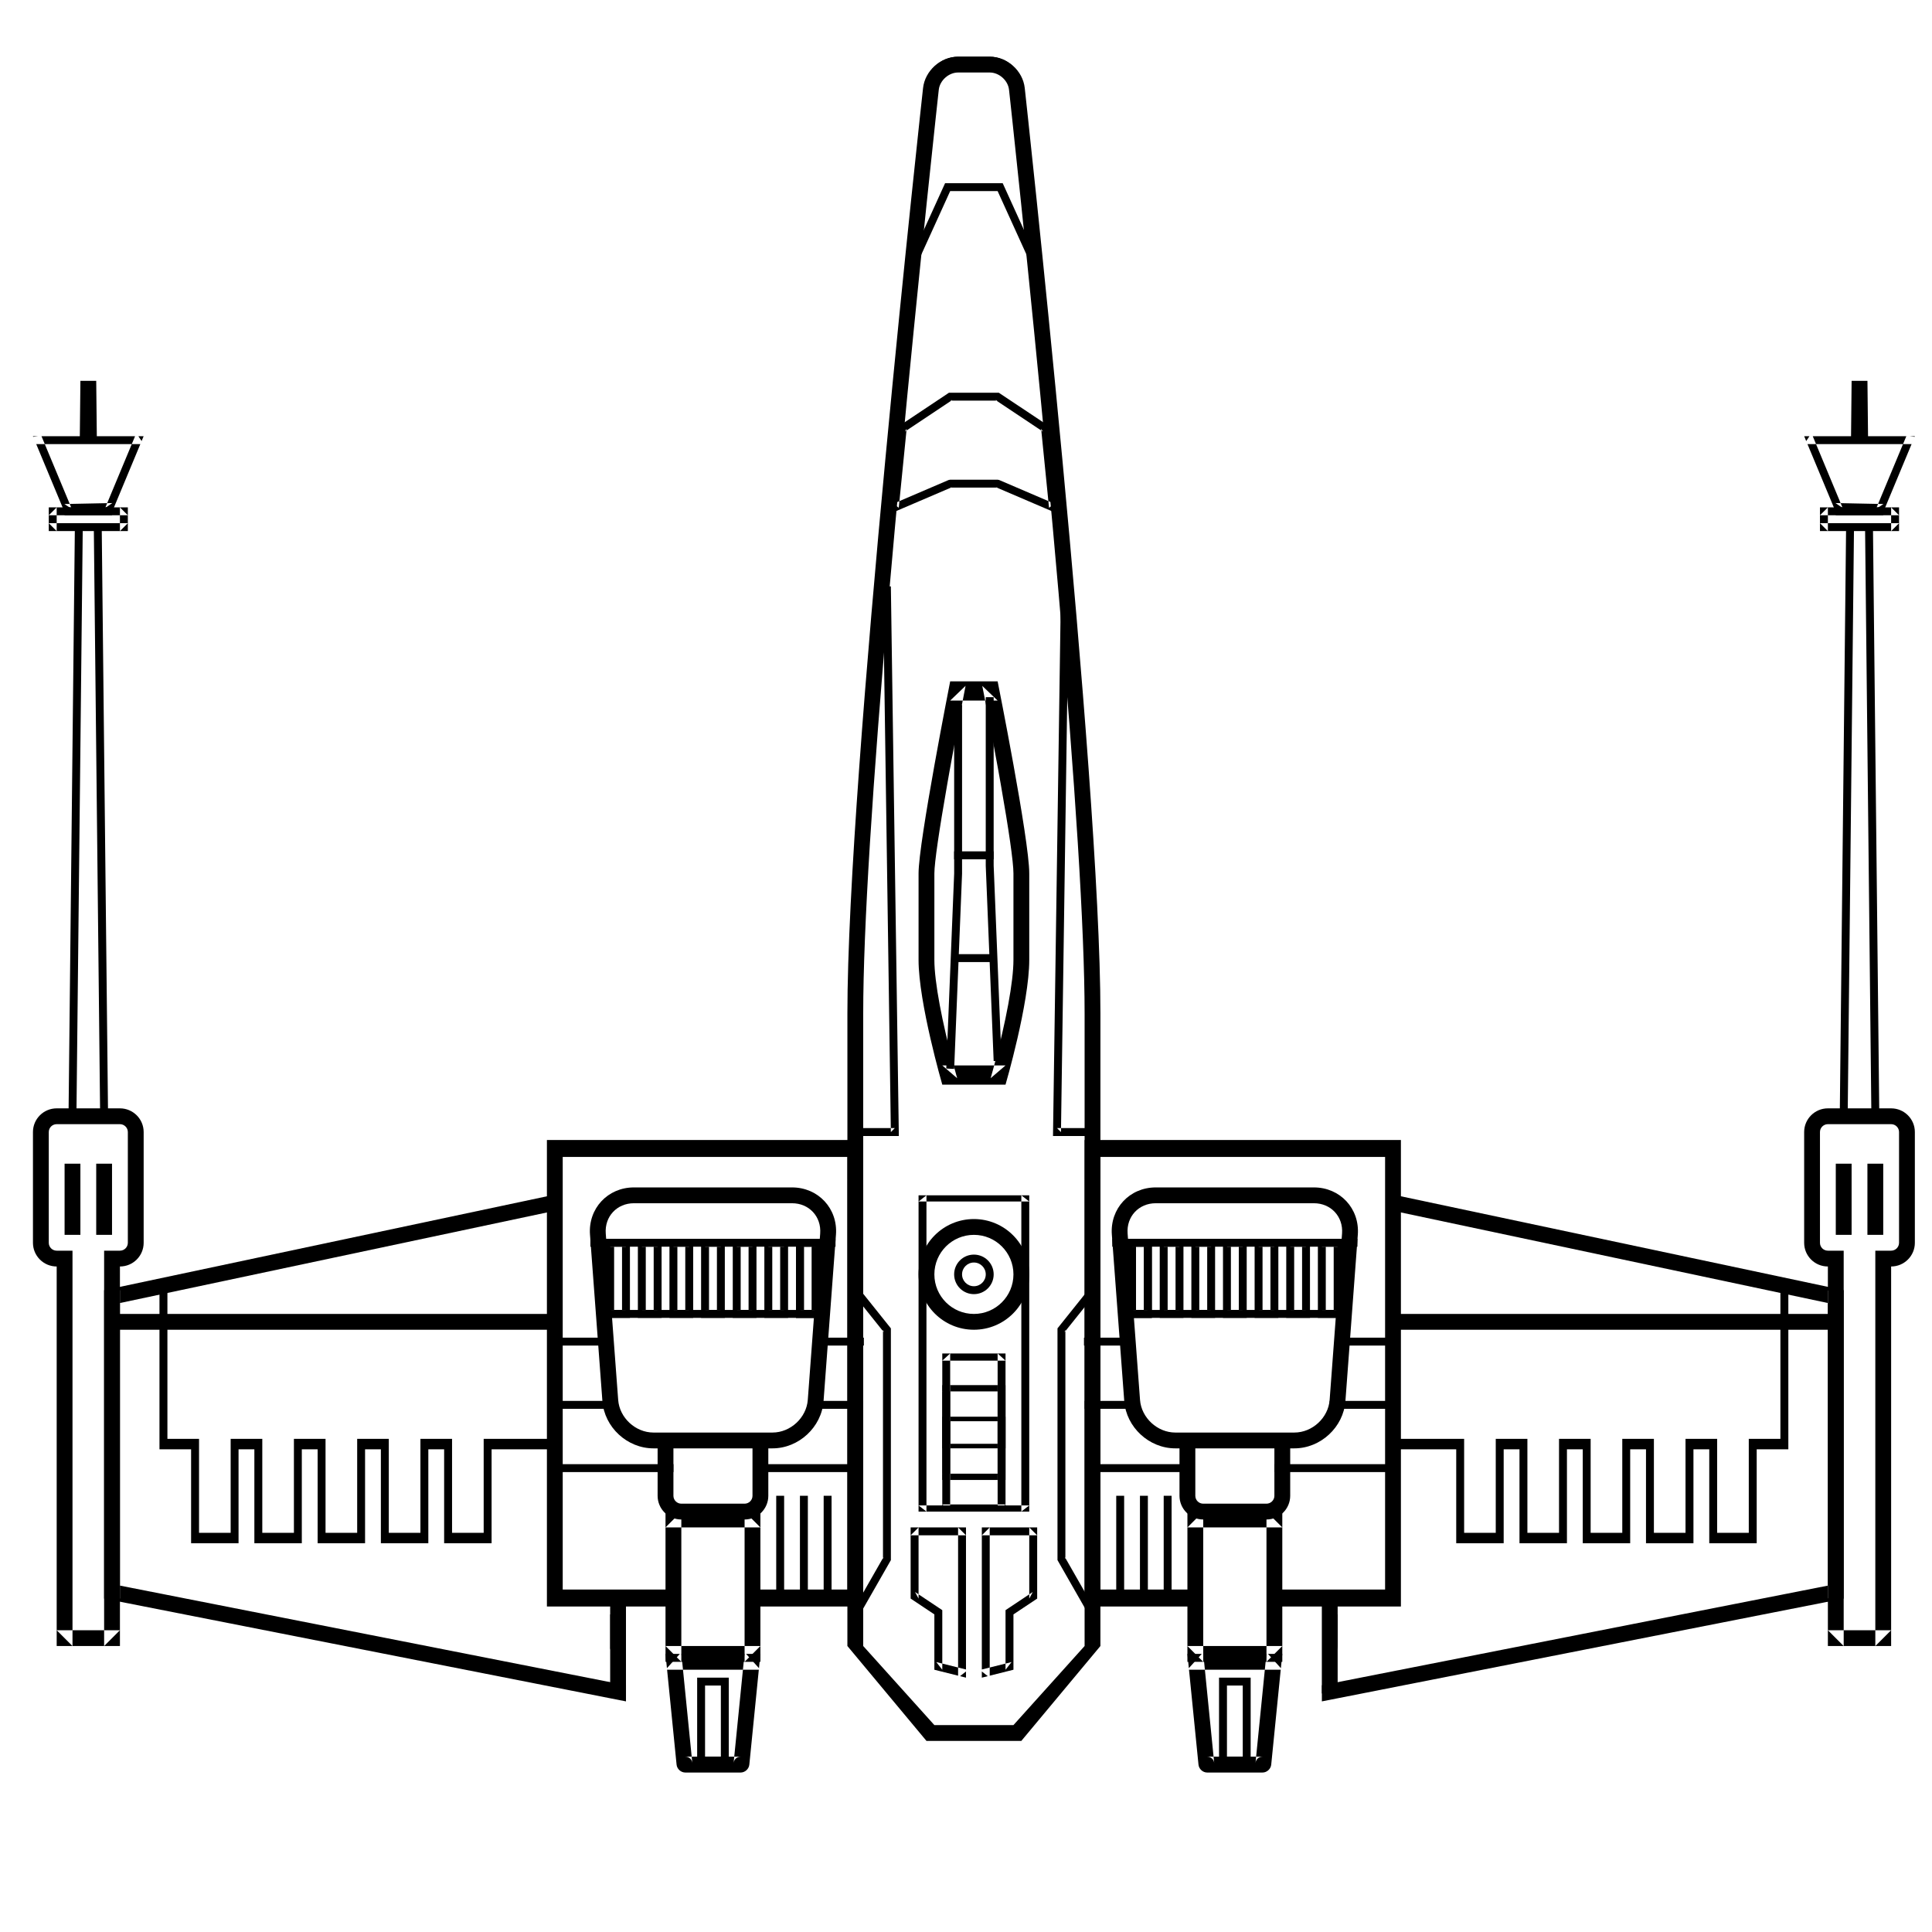
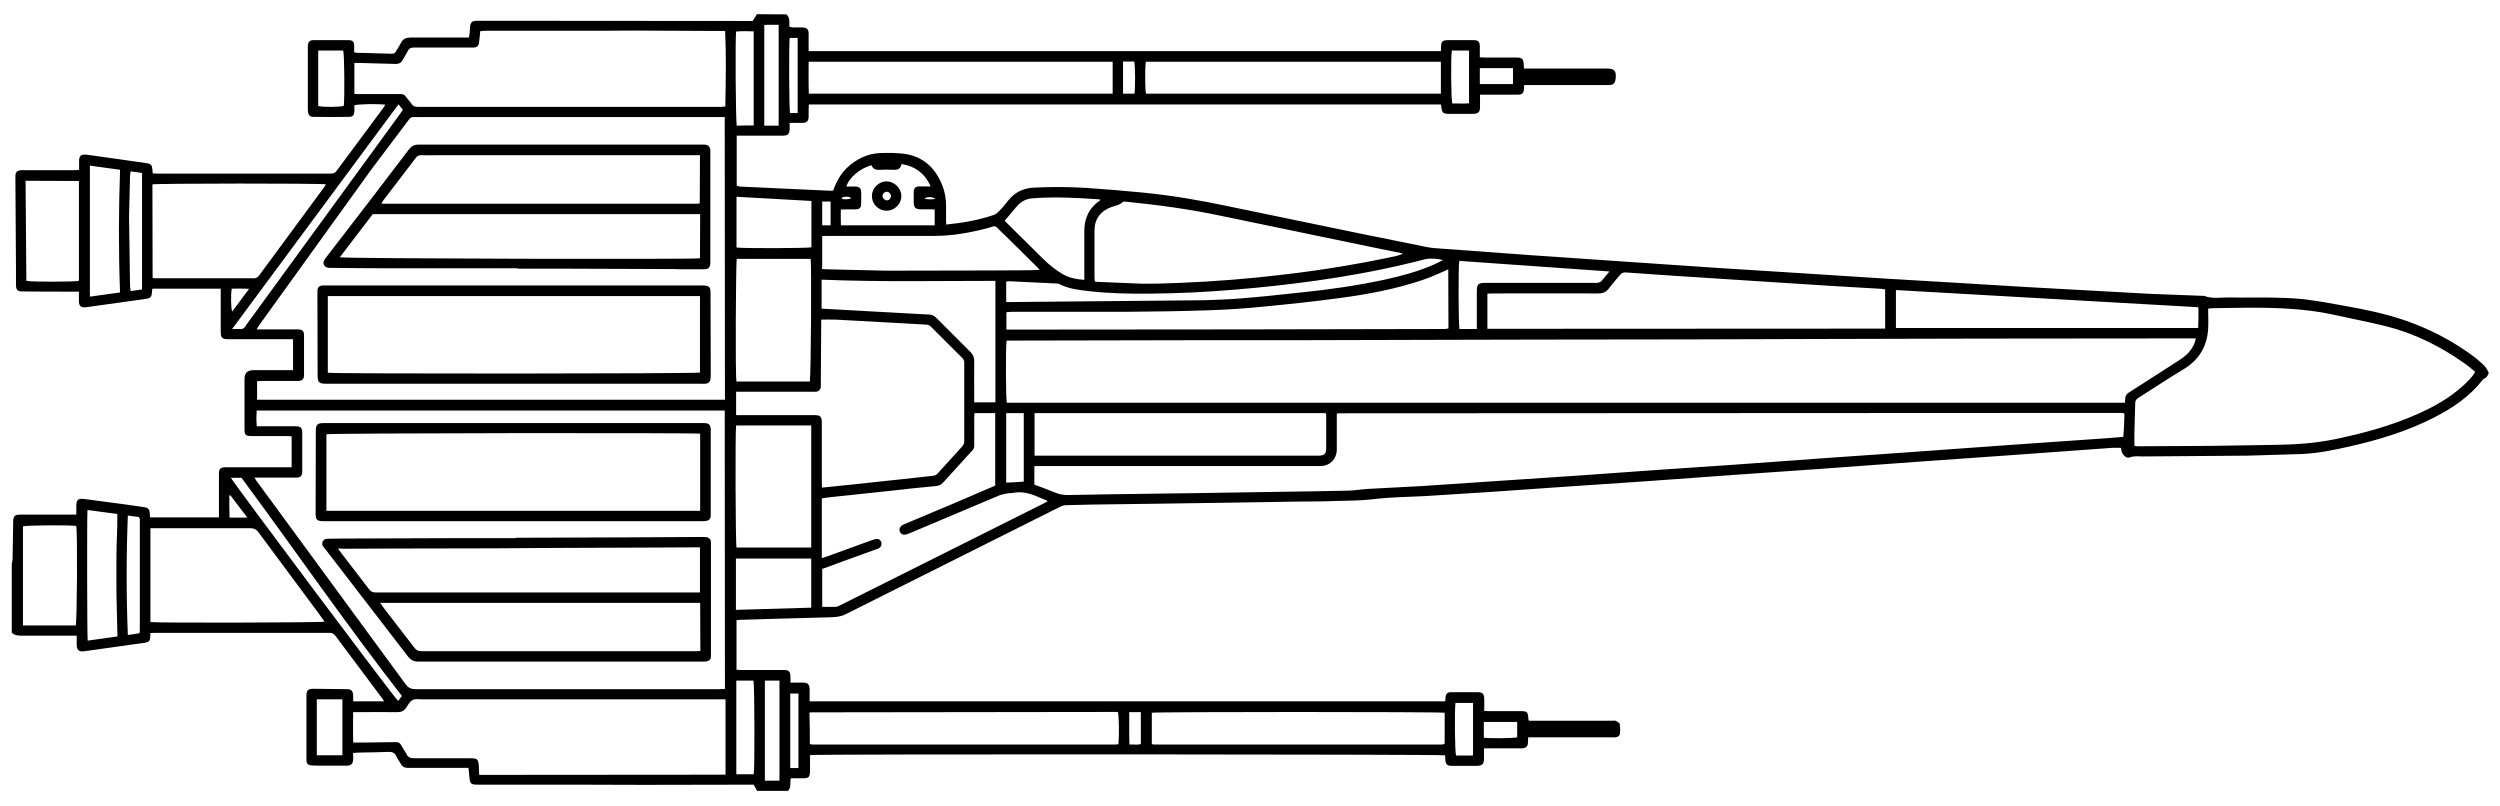
- <svg xmlns="http://www.w3.org/2000/svg" width="100%" height="100%" version="1.1" viewBox="150 150 452 452">
-   <g fill-rule="evenodd">
-     <path d="m405.6 425.95h-1.852v-38.848c0-19.668-2.219-53.953-6.109-98.633-0.844-9.699-1.754-19.762-2.727-30.109-1.934-20.629-4.008-41.43-6.082-61.363-0.727-6.977-1.398-13.344-2.004-18.977-0.211-1.973-0.398-3.711-0.562-5.199-0.098-0.895-0.164-1.504-0.199-1.824-0.234-2.176-2.309-4.035-4.508-4.035h-7.414c-2.188 0-4.277 1.867-4.512 4.043-0.035 0.312-0.102 0.922-0.199 1.809-0.164 1.484-0.352 3.215-0.562 5.18-0.605 5.609-1.277 11.957-2.004 18.91-2.074 19.867-4.144 40.613-6.082 61.203-0.988 10.547-1.918 20.801-2.777 30.676-3.859 44.355-6.055 78.504-6.055 98.32v38.848h-3.699v-38.848c0-56.238 17.699-216.5 17.699-216.5 0.441-4.051 4.121-7.336 8.191-7.336h7.414c4.082 0 7.75 3.277 8.188 7.336 0 0 17.703 160.94 17.703 216.5v38.848z" />
-     <path d="m377.85 457.4c5.109 0 9.25-4.141 9.25-9.25 0-5.109-4.141-9.25-9.25-9.25-5.109 0-9.25 4.141-9.25 9.25 0 5.109 4.141 9.25 9.25 9.25zm0 3.699c-7.152 0-12.949-5.797-12.949-12.949 0-7.152 5.797-12.949 12.949-12.949 7.152 0 12.949 5.797 12.949 12.949 0 7.152-5.797 12.949-12.949 12.949z" />
-     <path d="m377.85 452.77c2.555 0 4.625-2.07 4.625-4.625 0-2.555-2.07-4.625-4.625-4.625-2.555 0-4.625 2.07-4.625 4.625 0 2.555 2.07 4.625 4.625 4.625zm0-1.852c-1.531 0-2.773-1.242-2.773-2.773s1.242-2.773 2.773-2.773 2.773 1.242 2.773 2.773-1.242 2.773-2.773 2.773z" />
-     <path d="m370.45 468.33 1.848-1.68v36.996l-1.848-1.68h14.797l-1.848 1.68v-36.996l1.848 1.68zm0-1.68h14.797v36.996h-14.797z" />
-     <path d="m370.45 475.53 1.848-1.48v22.199l-1.848-1.48h14.797l-1.848 1.48v-22.199l1.848 1.48zm0-1.48h14.797v22.199h-14.797z" />
-     <path d="m370.45 482.5 1.848-1.059v7.402l-1.848-1.059h14.797l-1.848 1.059v-7.402l1.848 1.059zm0-1.059h14.797v7.402h-14.797z" />
-     <path d="m363.07 214.73 0.355-4.973 7.188-15.812 0.492-1.082h13.484l0.492 1.082 7.188 15.812 0.355 4.973-0.117 0.027-2.062-4.535-2.816-39.461c-0.223-3.094-2.969-5.648-6.074-5.648h-7.414c-3.106 0-5.852 2.562-6.074 5.648l-2.816 39.461-2.066 4.535zm-0.023 0.332 3.176-44.434c0.289-4.047 3.836-7.363 7.918-7.363h7.414c4.07 0 7.629 3.297 7.918 7.363l3.176 44.434-9.25-20.352h-11.102z" />
-     <path d="m368.6 374.55c0 2.578 0.445 6.215 1.254 10.57 0.391 2.098 0.859 4.316 1.387 6.609 0.59 2.578 1.227 5.113 1.863 7.496 0.223 0.832 0.426 1.582 0.609 2.242 0.109 0.391 0.188 0.656 0.227 0.793l-3.488-3h14.797l-3.484 2.988c0.039-0.133 0.113-0.398 0.223-0.785 0.184-0.652 0.391-1.398 0.613-2.227 0.633-2.367 1.27-4.887 1.863-7.457 0.543-2.359 1.02-4.641 1.418-6.797 0.789-4.269 1.219-7.856 1.219-10.434v-20.215c0-2.652-1.105-10.277-2.953-20.777-0.211-1.207-0.434-2.445-0.66-3.707-0.805-4.457-1.668-9.047-2.531-13.516-0.305-1.566-0.586-3-0.836-4.277-0.152-0.766-0.258-1.305-0.316-1.59l3.598 3.434h-11.102l3.598-3.449c-0.055 0.289-0.164 0.84-0.312 1.613-0.254 1.297-0.535 2.75-0.836 4.336-0.863 4.523-1.727 9.164-2.535 13.648-0.203 1.152-0.406 2.285-0.598 3.387-1.883 10.707-3.016 18.434-3.016 20.898zm-3.699 0v-20.215c0-7.402 7.398-44.93 7.398-44.93h11.102s7.398 36.977 7.398 44.93v20.215c0 10.238-5.551 29.203-5.551 29.203h-14.797s-5.551-19.109-5.551-29.203z" />
-     <path d="m373.23 314.95v39.43l-1.848 45.609 1.848 0.094 1.848-45.656 0.004-39.477z" />
-     <path d="m380.62 313.11v39.43l1.852 45.703 1.848-0.094-1.848-45.656v-39.383z" />
-     <path d="m374.15 375.08h8.324v-1.852h-9.25v1.852z" />
-     <path d="m374.15 351.03h8.324v-1.852h-9.25v1.852z" />
-     <path d="m348.25 425.95v109.14l18.496 22.199 22.199 0.004 18.5-22.199v-109.14h-3.699v109.14l-16.648 18.5-18.5-0.004-16.648-18.5v-109.14z" />
-     <path d="m374.15 542.03v-34.684l1.848 1.848h-12.949l1.852-1.848v16.648l-0.824-1.539 5.551 3.699 0.824 0.551v13.938l-1.402-1.793 6.949 1.734v0.465l-1.398 1.094zm-11.102-18.035v-16.648h12.949v35.148l-7.398-1.852v-12.949z" />
-     <path d="m381.55 542.03v-34.684l-1.848 1.848h12.949l-1.852-1.848v16.648l0.824-1.539-5.551 3.699-0.824 0.551v13.938l1.402-1.793-6.949 1.734v0.465l1.398 1.094zm11.102-18.035v-16.648h-12.949v35.148l7.398-1.852v-12.949z" />
-     <path d="m364.9 431.1 1.848-1.453v73.996l-1.848-1.449h25.898l-1.852 1.449v-73.996l1.852 1.453zm0-1.453h25.898v73.996h-25.898z" />
-     <path d="m351.95 415.77h8.336l-0.012-0.938-1.852-127.64-1.848 0.027 1.848 127.64 0.926-0.938h-7.398z" />
-     <path d="m404.69 415.77h-8.336l0.012-0.938 1.852-127.64 1.848 0.027-1.848 127.64-0.926-0.938h7.398z" />
-     <path d="m349.38 452.43 7.402 9.25-0.203-0.578v53.648l0.121-0.461-7.398 12.953 1.605 0.914 7.398-12.949 0.121-0.211v-54.219l-0.203-0.254-7.398-9.25z" />
-     <path d="m406.45 452.43-7.402 9.25 0.203-0.578v53.648l-0.121-0.461 7.398 12.953-1.605 0.914-7.398-12.949-0.121-0.211v-54.219l0.203-0.254 7.398-9.25z" />
-     <path d="m359.71 269.55 12.949-5.547-0.363 0.074h11.102l-0.367-0.074 12.949 5.547 1.441 0.617-0.156-1.559-1.848-18.5-0.043-0.434-0.363-0.242-11.102-7.398-0.234-0.156h-11.656l-0.234 0.156-11.102 7.398-0.363 0.242-0.043 0.434-1.848 18.5-0.156 1.559zm-0.727-1.699 1.285 0.941 1.848-18.5-0.406 0.68 11.102-7.398-0.516 0.152h11.102l-0.516-0.152 11.102 7.398-0.406-0.68 1.848 18.5 1.285-0.941-12.949-5.551-0.363-0.074h-11.102l-0.363 0.074z" />
-     <path d="m337.77 533.25h-52.414l1.848 1.848v-27.746l-1.848 1.848h35.148v-1.848h-35.148v27.746h53.648zm0 0 1.234 1.848h-53.648v-27.746h35.148v1.848h-35.148l1.848-1.848v27.746l-1.848-1.848z" />
-     <path d="m174.36 446.3v-3.695l3.695-0.004c1.031 0 1.855-0.824 1.855-1.84v-25.918c0-1.012-0.832-1.84-1.855-1.84h-14.789c-1.031 0-1.855 0.824-1.855 1.84v25.918c0 1.012 0.828 1.84 1.855 1.84l3.695 0.004v92.492l-3.699-3.699h14.797l-3.699 3.699zm3.699 0v88.797h-14.797v-88.797c-3.066 0-5.551-2.484-5.551-5.539v-25.918c0-3.059 2.484-5.539 5.555-5.539h14.789c3.066 0 5.555 2.484 5.555 5.539v25.918c0 3.059-2.481 5.539-5.551 5.539z" />
-     <path d="m168.66 253.31 0.152-14.207h3.699l0.152 14.07z" />
-     <path d="m171.95 273.55 1.48 137.61 0.926-0.934h-7.398l0.922 0.934 1.48-137.61-1.848-0.02-1.48 137.61-0.012 0.934h9.27l-0.008-0.934-1.48-137.61z" />
-     <path d="m161.41 270.55 1.852-1.848v5.547l-1.852-1.848h18.5l-1.852 1.848v-5.547l1.852 1.848zm0-1.848h18.5v5.547h-18.5z" />
-     <path d="m159.62 251.84c0.902 2.16 1.109 2.66 4.168 10 1.641 3.938 1.641 3.938 3.008 7.219l-1.746-1.141 11.23-0.227-1.668 1.137 6.988-16.777h0.77l0.762 1.141-0.297 0.711h-24.359c-0.656-1.574-0.688-1.648-0.711-1.707l1.176-0.145h0.77zm5.469 17.93c-2.461-5.906-7.383-17.719-7.383-17.719h25.898l-7.285 17.488z" />
-     <path d="m165.11 422.25h3.699v16.648h-3.699z" />
-     <path d="m172.51 422.25h3.699v16.648h-3.699z" />
-     <path d="m166.04 270.55h10.176v-1.848h-11.102v1.848z" />
-     <path d="m228.21 444.21 53.078-11.258-0.586-3.656-106.34 22.555v72.148l118.39 23.32 3.699 0.727v-20.348h-1.848 1.848v16.578l-121.38-23.906 2.984 3.629v-72.148l-2.93 3.621zm64.547 91.777v-8.289h1.852z" />
-     <path d="m307.55 521.88v3.969h-29.598v-109.14h73.996v109.14h-25.898v-3.969h22.199v-101.21h-66.598v101.21z" />
-     <path d="m326.05 487.02v12.926c0 1.02-0.828 1.848-1.855 1.848h-14.789c-1.02 0-1.855-0.836-1.855-1.84v-12.785h-3.699v12.785c0 3.043 2.488 5.539 5.555 5.539h14.789c3.07 0 5.555-2.484 5.555-5.547v-12.953z" />
-     <path d="m306.07 540.64-0.035-0.367 3.012-3.332h0.371l2.555 25.539c-0.086-0.875-0.766-1.492-1.652-1.492h12.957c-0.883 0-1.562 0.621-1.648 1.492l2.551-25.539h0.371l3.016 3.332-0.035 0.367zm-0.371-3.699h22.199l-2.59 25.906c-0.102 1.016-1.008 1.844-2.031 1.844h-12.957c-1.02 0-1.93-0.832-2.031-1.844z" />
-     <path d="m305.7 507.35 3.699-3.703v35.148l-3.699-3.699h22.199l-3.699 3.699v-35.148l3.699 3.703zm0-3.703h22.199v35.148h-22.199z" />
-     <path d="m291.72 438.58 2.906 38.938c0.309 4.176 4.043 7.633 8.25 7.633h27.855c4.203 0 7.941-3.465 8.254-7.633l2.902-38.938c0.297-3.961-2.602-7.078-6.586-7.078h-36.996c-3.981 0-6.879 3.121-6.586 7.078zm-3.688 0.277c-0.457-6.106 4.144-11.055 10.273-11.055h36.996c6.133 0 10.734 4.941 10.277 11.055l-2.906 38.938c-0.453 6.106-5.809 11.055-11.941 11.055h-27.855c-6.141 0-11.484-4.945-11.941-11.055z" />
-     <path d="m289.05 441.67h56.422v-1.848h-57.348v1.848z" />
-     <path d="m290.91 458.32h52.723v-1.852h-53.648v1.852z" />
-     <path d="m292.75 441.67h3.699l-0.922-0.922v16.648l0.922-0.926h-3.699l0.926 0.926v-16.648zm0-1.848h-0.926v18.5h5.551v-18.5z" />
-     <path d="m300.16 441.67h3.699l-0.926-0.922v16.648l0.926-0.926h-3.699l0.922 0.926v-16.648zm0-1.848h-0.926v18.5h5.547v-18.5z" />
-     <path d="m307.55 441.67h3.699l-0.926-0.922v16.648l0.926-0.926h-3.699l0.926 0.926v-16.648zm0-1.848h-0.926v18.5h5.551v-18.5z" />
-     <path d="m314.95 441.67h3.699l-0.922-0.922v16.648l0.922-0.926h-3.699l0.926 0.926v-16.648zm0-1.848h-0.926v18.5h5.551v-18.5z" />
-     <path d="m322.36 441.67h3.699l-0.926-0.922v16.648l0.926-0.926h-3.699l0.922 0.926v-16.648zm0-1.848h-0.926v18.5h5.547v-18.5z" />
-     <path d="m329.75 441.67h3.699l-0.926-0.922v16.648l0.926-0.926h-3.699l0.926 0.926v-16.648zm0-1.848h-0.926v18.5h5.551v-18.5z" />
-     <path d="m337.15 441.67h3.699l-0.922-0.922v16.648l0.922-0.926h-3.699l0.926 0.926v-16.648zm0-1.848h-0.926v18.5h5.551v-18.5z" />
-     <path d="m337.15 441.67h3.699l-0.922-0.922v16.648l0.922-0.926h-3.699l0.926 0.926v-16.648zm0-1.848h-0.926v18.5h5.551v-18.5z" />
-     <path d="m314.95 544.34v16.648h3.699v-16.648zm0-1.848h5.551v20.348h-7.398v-20.348z" />
-     <path d="m187.31 450v39.07h7.398v21.977h11.102v-21.977h3.699v21.977h11.102v-21.977h3.699v21.977h11.098v-21.977h3.699v21.977h11.102v-21.977h3.699v21.977h11.102v-21.977h14.797c0.211 0 0-2.441 0-2.441h-16.648v21.977h-7.398v-21.977h-7.402v21.977h-7.398v-21.977h-7.398v21.977h-7.402v-21.977h-7.398v21.977h-7.398v-21.977h-7.402v21.977h-7.398v-21.977h-7.398v-36.629z" />
-     <path d="m177.1 461.1h103.63v-3.699h-105.45v3.699z" />
-     <path d="m280.73 464.8h12.176v-1.848h-13.102v1.848z" />
-     <path d="m280.73 479.6h13.875v-1.852h-14.801v1.852z" />
-     <path d="m341.78 464.8h10.328v-1.848h-11.254v1.848z" />
-     <path d="m341.78 479.6h10.176v-1.852h-11.102v1.852z" />
-     <path d="m280.73 494.4h26.824v-1.852h-27.75v1.852z" />
-     <path d="m328.83 494.4h21.273v-1.852h-22.199v1.852z" />
-     <path d="m331.6 500.87v23.125h1.852v-24.051h-1.852z" />
-     <path d="m337.15 500.87v23.125h1.852v-24.051h-1.852z" />
-     <path d="m342.7 500.87v23.125h1.848v-24.051h-1.848z" />
-     <path d="m292.75 522.14v24.051h3.699v-24.051z" />
-     <path d="m417.93 533.25h52.414l-1.852 1.848v-27.746l1.852 1.848h-35.148v-1.848h35.148v27.746h-53.648zm0 0-1.234 1.848h53.648v-27.746h-35.148v1.848h35.148l-1.852-1.848v27.746l1.852-1.848z" />
-     <path d="m581.34 446.3v-3.695l-3.695-0.004c-1.031 0-1.855-0.824-1.855-1.84v-25.918c0-1.012 0.832-1.84 1.855-1.84h14.789c1.027 0 1.855 0.824 1.855 1.84v25.918c0 1.012-0.828 1.84-1.855 1.84l-3.695 0.004v92.492l3.699-3.699h-14.797l3.699 3.699zm-3.699 0v88.797h14.797v-88.797c3.066 0 5.551-2.484 5.551-5.539v-25.918c0-3.059-2.484-5.539-5.555-5.539h-14.789c-3.066 0-5.555 2.484-5.555 5.539v25.918c0 3.059 2.481 5.539 5.551 5.539z" />
-     <path d="m587.05 253.31-0.152-14.207h-3.703l-0.148 14.07z" />
-     <path d="m583.75 273.55-1.477 137.61-0.926-0.934h7.398l-0.926 0.934-1.477-137.61 1.848-0.02 1.48 137.61 0.012 0.934h-9.273l0.012-0.934 1.48-137.61z" />
-     <path d="m594.29 270.55-1.852-1.848v5.547l1.852-1.848h-18.5l1.852 1.848v-5.547l-1.852 1.848zm0-1.848h-18.5v5.547h18.5z" />
-     <path d="m596.08 251.84c-0.902 2.16-1.109 2.66-4.168 10-1.641 3.938-1.641 3.938-3.008 7.219l1.746-1.141-11.23-0.227 1.668 1.137-6.988-16.777h-0.77l-0.762 1.141 0.297 0.711h24.359c0.656-1.574 0.688-1.648 0.711-1.707l-1.176-0.145h-0.77zm-5.469 17.93c2.461-5.906 7.383-17.719 7.383-17.719h-25.898l7.285 17.488z" />
-     <path d="m590.59 422.25h-3.699v16.648h3.699z" />
-     <path d="m583.19 422.25h-3.699v16.648h3.699z" />
-     <path d="m589.67 270.55h-10.176v-1.848h11.102v1.848z" />
-     <path d="m527.5 444.21-53.078-11.258 0.586-3.656 106.34 22.555v72.148l-118.39 23.32-3.699 0.727v-20.348h1.848-1.848v16.578l121.38-23.906-2.984 3.629v-72.148l2.93 3.621zm-64.547 91.777v-8.289h-1.852z" />
-     <path d="m448.15 521.88v3.969h29.598v-109.14h-73.996v109.14h25.898v-3.969h-22.199v-101.21h66.598v101.21z" />
-     <path d="m429.65 487.02v12.926c0 1.02 0.828 1.848 1.855 1.848h14.789c1.02 0 1.855-0.836 1.855-1.84v-12.785h3.699v12.785c0 3.043-2.488 5.539-5.555 5.539h-14.789c-3.07 0-5.555-2.484-5.555-5.547v-12.953z" />
-     <path d="m449.63 540.64 0.035-0.367-3.016-3.332h-0.367l-2.555 25.539c0.086-0.875 0.766-1.492 1.652-1.492h-12.961c0.887 0 1.566 0.621 1.652 1.492l-2.551-25.539h-0.371l-3.016 3.332 0.035 0.367zm0.371-3.699h-22.199l2.59 25.906c0.102 1.016 1.008 1.844 2.027 1.844h12.961c1.02 0 1.926-0.832 2.027-1.844z" />
-     <path d="m450 507.35-3.703-3.703v35.148l3.703-3.699h-22.199l3.699 3.699v-35.148l-3.699 3.703zm0-3.703h-22.199v35.148h22.199z" />
-     <path d="m463.98 438.58-2.906 38.938c-0.309 4.176-4.043 7.633-8.25 7.633h-27.859c-4.199 0-7.938-3.465-8.25-7.633l-2.906-38.938c-0.293-3.961 2.606-7.078 6.586-7.078h37c3.977 0 6.879 3.121 6.586 7.078zm3.688 0.277c0.457-6.106-4.144-11.055-10.273-11.055h-37c-6.129 0-10.73 4.941-10.273 11.055l2.902 38.938c0.457 6.106 5.812 11.055 11.941 11.055h27.859c6.141 0 11.484-4.945 11.941-11.055z" />
-     <path d="m466.65 441.67h-56.422v-1.848h57.348v1.848z" />
-     <path d="m464.8 458.32h-52.723v-1.852h53.648v1.852z" />
-     <path d="m462.95 441.67h-3.699l0.922-0.922v16.648l-0.922-0.926h3.699l-0.926 0.926v-16.648zm0-1.848h0.922v18.5h-5.547v-18.5z" />
-     <path d="m455.55 441.67h-3.699l0.926-0.922v16.648l-0.926-0.926h3.699l-0.922 0.926v-16.648zm0-1.848h0.926v18.5h-5.551v-18.5z" />
-     <path d="m448.15 441.67h-3.699l0.926-0.922v16.648l-0.926-0.926h3.699l-0.926 0.926v-16.648zm0-1.848h0.926v18.5h-5.551v-18.5z" />
-     <path d="m440.75 441.67h-3.699l0.922-0.922v16.648l-0.922-0.926h3.699l-0.926 0.926v-16.648zm0-1.848h0.922v18.5h-5.547v-18.5z" />
-     <path d="m433.35 441.67h-3.699l0.926-0.922v16.648l-0.926-0.926h3.699l-0.922 0.926v-16.648zm0-1.848h0.926v18.5h-5.551v-18.5z" />
-     <path d="m425.95 441.67h-3.699l0.926-0.922v16.648l-0.926-0.926h3.699l-0.926 0.926v-16.648zm0-1.848h0.926v18.5h-5.551v-18.5z" />
-     <path d="m418.55 441.67h-3.699l0.922-0.922v16.648l-0.922-0.926h3.699l-0.926 0.926v-16.648zm0-1.848h0.926v18.5h-5.551v-18.5z" />
-     <path d="m418.55 441.67h-3.699l0.922-0.922v16.648l-0.922-0.926h3.699l-0.926 0.926v-16.648zm0-1.848h0.926v18.5h-5.551v-18.5z" />
-     <path d="m440.75 544.34v16.648h-3.699v-16.648zm0-1.848h-5.551v20.348h7.398v-20.348z" />
-     <path d="m568.39 450v39.07h-7.402v21.977h-11.098v-21.977h-3.699v21.977h-11.102v-21.977h-3.699v21.977h-11.098v-21.977h-3.699v21.977h-11.102v-21.977h-3.699v21.977h-11.102v-21.977h-14.797c-0.211 0 0-2.441 0-2.441h16.648v21.977h7.398v-21.977h7.402v21.977h7.398v-21.977h7.398v21.977h7.402v-21.977h7.398v21.977h7.398v-21.977h7.402v21.977h7.398v-21.977h7.398v-36.629z" />
-     <path d="m578.6 461.1h-103.63v-3.699h105.45v3.699z" />
-     <path d="m474.97 464.8h-12.18v-1.848h13.105v1.848z" />
-     <path d="m474.97 479.6h-13.875v-1.852h14.801v1.852z" />
-     <path d="m413.93 464.8h-10.328v-1.848h11.254v1.848z" />
-     <path d="m413.93 479.6h-10.176v-1.852h11.102v1.852z" />
-     <path d="m474.97 494.4h-26.824v-1.852h27.75v1.852z" />
-     <path d="m426.88 494.4h-21.273v-1.852h22.199v1.852z" />
-     <path d="m424.1 500.87v23.125h-1.848v-24.051h1.848z" />
-     <path d="m418.55 500.87v23.125h-1.852v-24.051h1.852z" />
-     <path d="m413 500.87v23.125h-1.852v-24.051h1.852z" />
-     <path d="m462.95 522.14v24.051h-3.699v-24.051z" />
-   </g>
+ <svg xmlns="http://www.w3.org/2000/svg" width="100%" height="100%" viewBox="0 0 1251.5 403.2">
+   <path d="M393.7 7.2c1.8 1.7 1.5 3.9 1.4 6.1 1.6.7 3.2.4 4.8.4 4.6-.1 5.1.7 4.9 4.9v7h316.5l.1-2.4c.1-2.4.8-3.1 3.3-3.1h13c2.3 0 3 .7 3.1 3v5.6a25.35 25.35 0 0 0 2.6.1h15.4c3.3 0 3.9.6 4 3.8 0 .5.1.9.1 1.7h2.9 38.4c4 0 5 1.1 4.6 5-.3 2.5-1.1 3.3-3.7 3.3H766h-3c0 .7-.1 1.3-.1 1.8-.1 2.2-.9 3-3.1 3h-13.4-5.5v6.1c0 2.6-.8 3.4-3.5 3.5h-11.8c-3.3 0-3.8-.5-4.1-3.9 0-.2-.1-.4-.2-.8H404.9l-.1 2.5v3.8c-.1 2-1 2.9-3 2.9h-6.5v3.1c-.1 2.5-.9 3.3-3.3 3.3h-20.2-3v24.8c.1.1.1.2.2.3s.1.1.2.1l1.2.3 45.5 2.1c.4 0 .8-.1 1.2-.1 1.5-4.3 3.6-8.2 6.9-11.4 4.8-4.5 10.4-7.2 17-7.4 3.9-.1 7.9-.1 11.7.4 9.3 1.3 15.4 6.9 18.9 15.5 1.4 3.4 2 6.9 2 10.5v7.2c0 .7.1 1.4.1 2.2 8.2-.8 16.2-2.2 23.8-4.8 1.3-.4 2.3-1.6 3.3-2.6 1.4-1.4 2.6-3 3.9-4.6 3.4-4.3 7.8-6.3 13.3-6.5 8.7-.4 17.4-.4 26.1.2 9.3.6 18.6 1.4 27.9 2.3 14.3 1.4 28.5 3.8 42.6 6.8l66.2 13.7 33.6 6.8c2.5.5 5.1.6 7.6.8l45.2 3.3 45.2 3.1 47.1 3.2 41.2 2.6 42.1 2.7 35.4 2.1 36.4 2.2 29 1.6 33 1.8 26.1 1h.7c4.2 1.7 8.5.7 12.8.8 7.6.2 15.2-.1 22.8.1 4.8.1 9.6.3 14.4.8 6.4.8 12.8 1.9 19.2 3.1 10.3 1.8 20.6 3.9 30.5 7.2 13.1 4.4 25.1 10.7 36.1 19 1 .8 1.9 1.7 2.9 2.5 1.6 1.3 2.9 2.9 3.7 4.9v.5c-.6.9-.8 2.1-2.1 2.4-.3.1-.6.5-.9.8-6.5 8.3-15 14.1-24.3 18.8-13.4 6.9-27.7 11.2-42.3 14.5-8 1.8-16.1 3.5-24.4 3.8l-26.8.8-52.3.4c-2.2 0-4.4-.4-6.6.5-1.5.6-3.5-1.1-4-3-.2-.6-.2-1.2-.3-1.8-1.6 0-3.1-.1-4.6 0l-49.7 3.6-44 3.1-50.5 3.7-44.5 3.1-44.2 3.2-38.5 2.6-38.7 2.7-33 2.1c-8.9.5-17.8.5-26.6 1.6-6.5.8-12.9.7-19.3.9-6.4.3-12.8.2-19.2.3l-31.2.5-34.3.5-37.4.5-12.5.3c-.9 0-1.9.3-2.7.7l-107.6 53.9c-2.4 1.2-4.7 1.4-7.1 1.5l-26.1.7-19.9.6c-.5 0-.9.1-1.5.2v24.8c.9 0 1.7.1 2.5.1h19.7 1.7c2.3.1 3 .8 3.1 3v3.3h6c2.8 0 3.5.8 3.6 3.6v5.8h318.1c.1-.5.2-1 .2-1.6.2-2.3.8-3 3.1-3h9.4 3.8c2.2.1 3 .8 3.1 3.1.1 2.1 0 4.1 0 6.3a25.35 25.35 0 0 0 2.6.1h15.6c3.4 0 3.7.4 3.9 3.9 0 .2.1.4.3.9h2.5H807c.6 0 1.4-.2 1.9.1.7.3 1.8.9 1.9 1.5.3 1.6.3 3.3.1 5-.1 1-1.1 1.6-2.1 1.7-.7.1-1.4 0-2.2 0h-38.9-2.7c0 1-.1 1.8-.1 2.6-.1 1.9-.8 2.7-2.8 2.9-.8.1-1.6 0-2.4 0h-13.9-2.9v5.2c-.1 2.7-.8 3.5-3.6 3.6h-11.8c-3.3 0-3.9-.6-4-3.9 0-.5-.1-.9-.1-1.4-1.7-.5-314.3-.7-317.9-.1v6.8c0 4.6-.3 4.9-4.9 4.8h-4.7c-.6 2.2.4 4.6-1.5 6.3H379c-.5-1-1.1-1.9-1.7-3.1h-2.7l-52.5.1c-11 0-21.9-.1-32.9-.1h-50.4c-3 0-3.6-.6-3.8-3.6-.1-1.6-.3-3.1-.5-4.8h-2.9-27.3c-1.7 0-2.9-.5-3.7-2.1-.7-1.3-1.6-2.4-2.2-3.7-.8-1.8-2.1-2.3-4-2.2-4.1.2-8.3.2-12.5.3-1.6 0-3.3.1-5.1.2v3.1c-.1 2.4-1 3.3-3.4 3.3h-11.5c-1.8 0-3.7 0-5.5-.1-2.5-.2-3-.8-3-3.3v-31.7c0-2.5.8-3.4 3.3-3.4l17 .2c2.3 0 3 .9 3.1 3.3v2.8h15.5c-.5-.8-.8-1.3-1.2-1.8L168 318.4c-.9-1.3-1.9-1.6-3.4-1.6H77.8c-.8 0-1.6.1-2.5.1-.1.8-.1 1.5-.1 2.2-.1 1.6-.6 2.2-2.3 2.6-.5.1-.9.2-1.4.2L42.3 326c-2.8.4-3.8-.4-3.9-3.3v-4.5h-2.9-25c-1.8 0-3.3-.2-4.6-1.5v-34.6c.1-.7.4-1.3.4-2l.3-18.7c0-3.1.7-3.8 3.8-3.8h25.2 2.6v-4.3c0-3.1.9-3.9 4-3.5l20.4 2.7 9 1.3c2.8.4 3.3 1 3.4 3.7 0 .5.1.9.1 1.5h34.5v-2.8V237c0-2.3.8-3 3-3.1h1.7 28.8 2.9v-15.5c-.9 0-1.7-.1-2.5-.1h-17.3c-3.3 0-3.8-.4-3.8-3.7v-24.7c0-3.3 1.4-4.6 4.7-4.6h17 2.6v-15.5H144h-29.8c-3 0-3.7-.7-3.7-3.7v-19-2.6H76.3c-.1.5-.2.9-.2 1.2-.2 3.2-.5 3.5-3.6 4l-29.4 4.1c-2.5.3-3.6-.6-3.6-3.1V146h-2.9c-8.5 0-17 0-25.4-.1-2.4 0-3.1-.7-3.2-3.1v-7.9l-.2-31-.1-15.6c0-2.1.8-2.9 2.8-3.1.6-.1 1.3 0 1.9 0h24.5c.8 0 1.7-.1 2.7-.1v-5c0-1.2.5-2.3 1.7-2.6.8-.2 1.7-.1 2.6 0l15.7 2.2 13.8 2c2.2.3 2.7 1 2.9 3.1 0 .6.1 1.3.2 2 .7 0 1.4.1 2 .1h87.1c1.3 0 2.2-.3 3-1.5L191.9 54c.4-.5.6-1 1-1.6-4-.5-13.8-.3-15.5.3v3.1c-.1 1.8-.8 2.7-2.6 2.7-6 .1-12 .1-18 0-1.6 0-2.3-.8-2.6-2.3-.1-.6-.1-1.3-.1-1.9v-30-1.4c.2-2 .9-2.8 2.9-2.8h17.5c2.1 0 2.8.8 2.8 3v3c.5.2.7.3.9.3l18 .5c1 0 1.6-.4 2.1-1.3.8-1.4 1.7-2.7 2.4-4.1 1-2.1 2.6-2.7 4.8-2.7h26.6 2.7c.2-1.4.4-2.6.4-3.8.1-4.9 1.6-4.6 5.1-4.6l133.9.1h2.6a117.16 117.16 0 0 0 2.1-3.4l14.8.1zm705.5 162.2h-3.2l-105.3.1-80.6.2-64 .2-76.5.1-43.4.1-74.4.2h-48.7l-96.9.2h-2.3c-.5 3-.4 29.3.1 31.1h559.7c.1-.8.2-1.5.2-2.2.1-1.3.7-2.2 1.8-2.9l24.8-15.9c1.9-1.2 3.7-2.6 5.2-4.2 1.7-2 3-4.1 3.5-7zm-35.7 37.7c-.4-.2-.5-.3-.6-.3-.8-.1-1.6-.1-2.4-.1l-390.8.2c-.1 0-.1.1-.2.1-.1.1-.1.1-.3.4v2.4 15.4c-.1 4.6-3.4 8-8 8.1H659 521h-3.2v9.3c3.4 1.3 6.9 2.5 10.2 3.9 2.3 1 4.7 1.4 7.2 1.3l22.8-.4 37.6-.5 32.1-.5 32.8-.5 15.1-.3c2.8-.1 5.5-.6 8.3-.8l28.2-1.5 40.2-2.7 38.8-2.6 37.8-2.7 38.3-2.6 44-3.2 44.2-3.1 50-3.6 50.2-3.5 7.3-.6c.4-4.1.5-7.8.6-11.6zm41.9-52.6c0 3.6.2 7 0 10.3-.6 8.8-4.7 15.5-12.4 20.1s-15.1 9.6-22.7 14.4c-1 .6-1.4 1.4-1.4 2.5l-.4 13.9c-.1 2.4 0 4.9 0 7.5.5.1 1.1.2 1.7.2l36.9-.2 31.4-.5c10.3-.1 20.6-.8 30.7-2.9 13.9-2.9 27.6-6.6 40.7-12.4 8.4-3.7 16.3-8.1 23.1-14.3 2.2-2 4.4-4.1 6.1-6.9-1.7-1.4-3.3-2.9-5.1-4.1-12.1-8.6-25.2-15.2-39.6-18.8-8.9-2.2-17.9-3.9-26.9-5.9-6.9-1.5-13.9-2.3-20.9-2.8-13.2-.9-26.4-.5-39.5-.3-.4 0-.9.1-1.7.2zM362.8 58.6h-3.1-150.9c-.5 0-1 .1-1.4 0-1.3-.2-2.1.4-2.8 1.4l-18.9 25.1-56.1 77.9c-.4.5-.6 1-1.1 1.9h2.7H149c2.3 0 3.2.8 3.2 2.9v19.9c0 2.1-.9 2.9-2.9 3h-1.7-16.3c-.8 0-1.7.1-2.6.1v9.3h234.2l-.1-141.5zm0 146.9H128.5c-.2 2.7-.2 5.1 0 7.9h2.9H148c2.6 0 3.3.8 3.3 3.3v19c0 2.7-.7 3.4-3.4 3.4h-17.8-2.7c.6 1 1 1.7 1.5 2.3l74.2 101.2c1.4 1.8 2.8 2.4 5 2.4h117.6 34.5c.9 0 1.8-.1 2.7-.1l-.1-139.4zM239.9 387.9l123.3-.1v-37.7H360 211.8c-1.7 0-3.7-.4-5.2.3-1.4.6-2.3 2.4-3.2 3.8-1.2 1.8-2.8 2.4-4.9 2.3-6.3-.1-12.6 0-18.9 0h-2.8a384.87 384.87 0 0 0 0 15.2h6.6l14.9-.2c1.2 0 2 .5 2.5 1.5.8 1.5 1.8 2.8 2.6 4.3.8 1.8 2 2.3 4 2.3h28.3c3.2 0 3.7.5 4 3.7 0 1.3.1 2.7.2 4.6zM177.4 47c.7.1 1.2.1 1.8.1h18.7c4.8 0 3.9-.4 6.8 3.2.4.5.9 1 1.2 1.5.8 1.4 1.9 1.7 3.4 1.7h151.4c.8 0 1.5-.1 2.4-.2.2-12.6.5-25.1-.1-37.8h-2.5l-43.2-.2-17 .1h-57.1c-.9 0-1.8.1-2.8.2-.2 2.1-.3 3.9-.6 5.7-.2 1.7-1 2.4-2.7 2.5h-1.9-28.1c-1.3 0-2.2.3-2.9 1.6-.7 1.5-1.7 2.9-2.5 4.4-.8 1.6-2 2.3-3.9 2.2l-18-.5h-2.4V47zm233.7 113v1.8l-.2 29.7v2.2c-.2 1.5-1.1 2.3-2.5 2.4-.6.1-1.3 0-1.9 0h-35-3v11.7h2.7 35.7c.7 0 1.4 0 2.2.1 1.3.1 2 .9 2.2 2.1.1.7.1 1.4.1 2.2v29c0 .9.1 1.8.1 2.9l13.7-1.4 25.3-2.7 16.4-1.8c1-.1 1.8-.4 2.5-1.2l12.1-13.3c.7-.8 1.2-1.6 1.2-2.7v-39.4c0-1-.3-1.8-1.1-2.5l-15.4-15.4c-.8-.8-1.6-1.2-2.7-1.2l-12.4-.7-32.8-1.8c-2.5-.1-4.7 0-7.2 0zm532.6 4.5v-19.6c-.7-.1-1.2-.3-1.8-.3l-25.6-1.5-26.5-1.7-26.3-1.7-26.3-1.7-23.2-1.6c-1.3-.1-2.2.2-3.1 1.3-1.8 2.3-3.8 4.4-5.5 6.7-1.4 1.9-3 2.5-5.3 2.5-17.7-.1-35.3 0-53 0-.8 0-1.7.1-2.5.1v17.6l199.1-.1zM702 127.2c0-.1-.1-.3-.1-.4l-16.7-3.4-73.2-15.2c-15.9-3.4-31.9-5.6-48.1-7.2-.6-.1-1.5-.2-1.8.1-1.6 1.6-3.7 1.8-5.6 2.5-5.6 2-8.6 6-8.6 11.9V139c0 .6.1 1.2.2 1.9.5.1.9.2 1.3.2l21.6.9c6.6.1 13.3-.1 19.9-.4 17.4-.7 34.8-2.1 52.1-4.2 18.9-2.2 37.7-5.3 56.2-9.3.8-.3 1.8-.6 2.8-.9zM498.2 243.1v-36.3h-10.4c0 .9-.1 1.7-.1 2.5v9.8c-.1 6.5.8 4.4-3.6 9.3l-11 12.1c-1.2 1.4-2.3 2.6-4.4 2.8-8 .7-15.9 1.6-23.8 2.5l-29.3 3.1c-1.4.1-2.8.4-4.2.6v29.9c1-.3 1.7-.5 2.5-.8l22.3-8.1c.8-.3 1.7-.6 2.5-.7 1.3-.1 2.2.6 2.5 1.7.3 1.2-.1 2.3-1.1 2.9-.5.3-1.2.5-1.8.7l-11.9 4.3-14.8 5.4v19h6.8c.5 0 1.1-.3 1.6-.5l102.9-51.5 1.5-.9c-.2-.2-.3-.4-.4-.4-1.3-.5-2.7-1-4-1.6-4.2-1.9-8.5-3.1-13.2-2.1-.6.1-1.3 0-1.9.1-1.5.3-3 .5-4.4 1l-44.8 18.9a27.68 27.68 0 0 1-1.6.6c-1.7.6-3.1.1-3.6-1.2-.6-1.4 0-2.7 1.6-3.5.4-.2.7-.3 1.1-.5l21.9-9.2 23.1-9.9zM75.3 264.4v47c3.2.5 85.4.3 87.2-.2l-3.1-4.3-29.9-40.3c-1.2-1.6-2.4-2.2-4.3-2.2H89.7 75.3zm1.1-125.2c.7 0 1.2.1 1.7.1H127c1.6 0 2.3-.8 3-1.8l32-43.4c.4-.6.8-1.1 1.2-1.8-2.2-.6-84.8-.5-86.9 0l.1 46.9zm441.5 88.9h3 137.7 1.7c2.7-.1 3.6-1 3.6-3.6v-16.1c0-.5-.1-1.1-.2-1.6H517.9v21.3zM725 134.8c-.9.4-1.5.7-2.1 1-3.5 1.5-7 3.1-10.6 4.3-13.5 4.6-27.5 7.2-41.6 9.1-12.7 1.7-25.5 3.1-38.3 4.3-8.8.9-17.7 1.5-26.5 1.8-14.5.5-28.9.7-43.4.8h-55.7c-1 0-2 .1-3 .2v8.7h3.3l115.9-.1 99.3-.2h1.2l1.6-.3-.1-29.6zM404.8 30.9c0 5.4-.1 10.7.1 16H557v-16H404.8zm.6 341.4c.3.2.4.3.5.3.3.1.6.1.9.1h151.9c.3 0 .6-.1.9-.1.1 0 .1-.1.2-.1.1-.1.1-.1.1-.2.4-4.1.3-14-.3-15.9h-2.1l-151.9.2c-.1 0-.2.1-.2.1-.1.1-.1.1-.2.3.2 5 .2 10.2.2 15.3zM721.3 30.9H573.6c-.5 3-.4 14.4.1 16h147.6v-16zm1.9 325.9c-2.2-.5-144.5-.5-146.6 0v15.7c.4.1.8.2 1.1.2h144.2c.3 0 .6-.1.9-.2.1 0 .1-.1.2-.1.1-.1.1-.1.2-.3v-15.3zM368.5 213c-.5 3.1-.3 59.5.2 61.1h37.4V213h-37.6zm36.9-22c.6-4.1.9-59.4.4-61.4h-37c-.4 2.6-.8 59.6-.1 61.4h36.7zm543.7-45.8v19h151.3c.2-3.6.2-7 .1-10.4l-151.4-8.6zm-537.8 9.3l10.7.6 43.5 2.4c1.4.1 2.4.8 3.3 1.7l17.1 17.1c1.3 1.3 1.8 2.7 1.8 4.5-.1 6 0 12 0 18v2.6h10.6v-60.8c-29.2 0-58 .6-87-.6v14.5zm.2-19.9c.7.1 1.3.2 1.9.2l30.2.7 50.4-.1 19.7-.1c2.1 0 4.2-.1 6.7-.2-.5-.6-.8-1-1-1.2l-16-15.8c-1.4-1.3-2.8-2.6-4.1-4-.8-.8-1.5-1.1-2.6-.6-.5.2-1.1.3-1.6.5-8.8 2.4-17.8 4-26.9 4.1h-53.7c-.9 0-1.8 0-2.9.1v15.2c-.2.4-.2.8-.1 1.2zM38.2 263.3c-2.4-.5-24.7-.4-26.7.2v49.6h26.4c.7-2.1.9-46.5.3-49.8zM12.8 90.5l.4 50.1c2.6.6 24.6.5 26.3 0v-50l-26.7-.1zm490.9 60.7h3l96.1-.9c6.1-.2 12.1-.4 18.2-.9 10.1-.8 20.2-1.9 30.3-3 13.9-1.4 27.7-3.4 41.4-6.3 8.6-1.9 17.1-4.1 25.2-7.7 1.4-.6 2.8-1.4 4.4-2.2-2.5-.8-6.8-1-9-.4-17.9 4.7-36.2 8.1-54.5 10.7a693.47 693.47 0 0 1-40.7 4.5c-14.3 1.2-28.5 1.9-42.8 2-9.9.1-19.8-.1-29.7-1.2-5.2-.6-10.5-1.1-15.3-3.6-.5-.3-1.2-.3-1.9-.3l-23-1.1c-.5 0-1.1.1-1.7.2v10.2zm-.7-40.8c.2.3.3.5.4.6l18.7 18.5c3.1 3 6.4 5.8 10.2 7.9 3.2 1.8 6.6 2.4 10.5 2.7v-2.9-21.1c-.1-6.5 2.2-11.9 7.7-15.6.2-.1.2-.4.3-.5-.2-.1-.3-.2-.5-.2-11.2-.8-22.5-1.4-33.7-.5-3 .3-5.3 1.5-7.3 3.7l-6.3 7.4zm-96.9 169.2h-37.7v25.7l37.7-1.1v-24.6zm-346-133.2c-.8-20.7-.7-41 0-61.4L45 82.9v65.6l15.1-2.1zM43.8 255.3c-.3 1.5-.2 64.3.1 65.4l14.9-2.1-.5-20.6c-.1-6.8 0-13.6 0-20.4 0-6.7.6-13.5.4-20.3l-14.9-2zm324.9-131.4c2.7.5 35.6.4 37.5-.1v-23.2l-37.5-2.1v25.4zm82.6-41.8c-.4 2.5-2 3-4.1 2.9-2.2-.1-4.3-.1-6.5 0-1.9.1-3.7-.1-4.4-2.3-5.7 1.5-11.3 6.2-12.6 10.7 1.7 0 3.3-.1 4.8 0 1.8.1 2.5.9 2.6 2.8 0 2 .1 4 0 6 0 1.7-.8 2.5-2.5 2.6-1.2.1-2.4 0-3.6 0-1.3 0-2.6.1-4.1.1v4.1c0 1.2 0 2.5.1 3.8h46.9v-7.9c-.7-.1-1.1-.1-1.6-.1H461c-2.8-.1-3.5-.8-3.6-3.6v-4.6c0-2.6.9-3.4 3.5-3.3 1.6.1 3.1 0 5 0-2.8-6.3-7.5-10-14.6-11.2zm354.4 53.8l-75.2-5.3c-.5 3.1-.4 32.5.1 34.1h8.7v-2.5-16.3c0-3.6.6-4.3 4.4-4.3h1.4 53c.6 0 1.1.1 1.7 0 .6-.2 1.4-.4 1.8-.8 1.3-1.5 2.5-3 4.1-4.9zM201.2 348.4c-27.9-35.8-53.5-73-80.3-109.2h-5.3c1.5 2.9 82 110.4 83.7 111.7.6-.8 1.2-1.5 1.9-2.5zm-1.7-296.2l-83.3 112.5h4.4c.9 0 1.5-.3 2-1 1.1-1.7 2.3-3.3 3.5-4.9l74.4-102.1 1.2-1.8a41.07 41.07 0 0 1-2.2-2.7zm177.8 10.6V15.7c-3-.1-5.9-.2-8.8.1-.5 3.9-.2 43.8.3 47.1 2.7-.1 5.5-.1 8.5-.1zm0 324.8c.6-2.9.4-45.3-.1-46.9h-8.6v46.9h8.7zm12.9 3.2v-50.1h-7.3v50.1h7.3zM65.4 85.8c-.1.9-.3 1.5-.3 2l-.5 20.6.5 34.8c0 .8.2 1.5.3 2.5l5.7-.8V86.6c-1.9-.3-3.7-.6-5.7-.8zm106 292.3v-28h-12.8v28h12.8zM389.8 62.9V12.4h-3.7c-1.2 0-2.3 0-3.5.1v50.4h7.2zm-230.5-9.8c2.5.6 11.1.5 12.8-.1.5-4.9.3-26-.3-27.7h-12.5v27.8zM64 258.1c-.8 20.1-.8 39.8 0 59.8l5.8-.9c.1-.6.2-.9.2-1.2v-55.6c0-.3-.1-.6-.2-.9 0-.1-.1-.1-.1-.2l-.3-.3-5.4-.7zm448.5-17v-34.3h-8.8v34.8c3.1-.1 5.9-.3 8.8-.5zM726.8 25.3c-.6 3.1-.4 24.7.2 26.5 2.8-.1 5.6.2 8.4-.1V25.3h-8.6zm1.8 326.6c-.5 4.4-.3 24.5.3 26.3 2.8 0 5.6.1 8.5 0v-26.3h-8.8zM399.3 56.6V19h-4c-.4 4.5-.3 35.8.2 37.6h3.8zm.4 327.9v-37.3h-4.1v37.3h4.1zm359.8-23.1h-16.7v7.9c3.2.4 14.9.3 16.7-.2v-7.7zm-2.1-319.3v-8h-16.6v8h16.6zm-189.5 4.8c.5-2.8.4-14.3-.1-16.1h-5.6v16.1h5.7zm-2.6 309.6c0 5.5-.1 10.8.1 16.2 2.1-.1 3.9.3 5.7-.2v-16h-5.8zM124.7 144.6c-3.2-.2-5.9-.1-8.7-.1-.5 3-.4 9.6.2 11.5l8.5-11.4zm-9.4 103.3c-.2.1-.4.2-.5.2v5.5c0 1.9.1 3.7.1 5.5h8.9l-8.5-11.2zm296.3-147v11.9h4.2v-11.9h-4.2zm14.5-1.7c-1.3-1.1-2.8-.7-4.2-.5-.2 0-.3.5-.5.9 1.7.2 3.2.4 4.7-.4zm42.2.4c-1.6-1.2-3.9-1.2-5.6-.2 1.8.6 3.4.4 5.6.2zm-209.2 34.7h-65.5c-9.1 0-18.2-.1-27.3-.2h-1c-1.3 0-2.6-.2-3.2-1.7-.5-1.3.2-2.2.9-3.2l22.1-28.7 19.6-25.7c1.3-1.7 2.7-2.4 4.8-2.4h141.8 1.4c1.9.1 2.7 1 2.9 2.9v1.4 53.8 1.4c-.2 2-1 2.9-3.1 2.9h-11.8c-1 0-2.1-.1-3.1-.1l-54.7-.2h-24c.2 0 .2-.1.2-.2zm91.4-27.1H186.6l-16.5 21.6c4 .7 178.4 1.1 180.3.5l.1-22.1zm-.1-29.5h-3.3-128.8c-2.5 0-5 .1-7.4 0-1.3 0-2.1.4-2.8 1.4l-16.2 21.2c-.3.5-.6 1-1 1.6.6.1.9.1 1.2.1h157.1c.2 0 .5-.1.7-.1.1 0 .1-.1.2-.1.1-.1.1-.1.2-.3l.1-23.8zm-93.2 114.4h-93.8c-3.6 0-4.4-.5-4.4-4.4l-.1-40.1v-1.9c.1-2 .8-2.7 2.8-2.8h1.9H351c4.5 0 4.7.6 4.7 4.8l.1 39.8-.1 2.2c-.2 1.5-1 2.2-2.5 2.4-.7.1-1.4 0-2.2 0h-93.8zm-93.1-5.5c3.1.6 184.5.5 186.3-.1v-38.3H164.1v38.4zm94.3 82.6h1.7l55.2-.2 36.2-.2 2.2.1c1.3.2 2.1 1.1 2.2 2.4.1.6 0 1.1 0 1.7v54 1.7c-.1 1.4-.9 2.2-2.3 2.4-.7.1-1.4.1-2.2.1h-142c-2.3 0-3.8-.8-5.2-2.6l-40.8-53c-.4-.6-.9-1.1-1.4-1.7-.8-.9-.9-1.9-.4-2.9.5-.9 1.3-1.3 2.3-1.3l6.9-.1 54.7-.2h32.9v-.2zm-89.2 5.4l1.9 2.6 13.6 17.7c.9 1.2 1.8 1.7 3.4 1.7h160 2.3V274h-2.7l-19.9.1-51.3.2-30.2.2-50.4.1-24.2.1c-.6-.1-1.3-.1-2.5-.1zm181.3 27.2H190.3l1.7 2.4 15.4 20c1 1.3 2 1.8 3.6 1.8h137.2l2.4-.1-.1-24.1zm-93.5-90h93.8 1.9c2.2.1 3 .9 3.1 3.1v7.9 33.6 1.9c-.2 1.5-.9 2.3-2.4 2.5-.7.1-1.4.1-2.2.1H162.6h-1.2c-2.6-.1-3.4-.8-3.4-3.5l.1-41.5c0-3.4.7-4.1 4.1-4.1H257zm93.5 5.3c-5.2-.5-185.3-.3-187.1.3v38.3h187.1v-38.6zm100.7-119c.1 4-3.3 7.3-7.3 7.4-4 0-7.4-3.2-7.4-7.3-.1-3.9 3.3-7.4 7.3-7.4 3.9 0 7.4 3.4 7.4 7.3zm-5.2.2c.1-1.1-.8-2.2-1.9-2.3-1.2-.1-2.3.9-2.3 2.1 0 1.1 1 2.1 2.1 2.2 1 .1 2-.8 2.1-2z" />
</svg>
